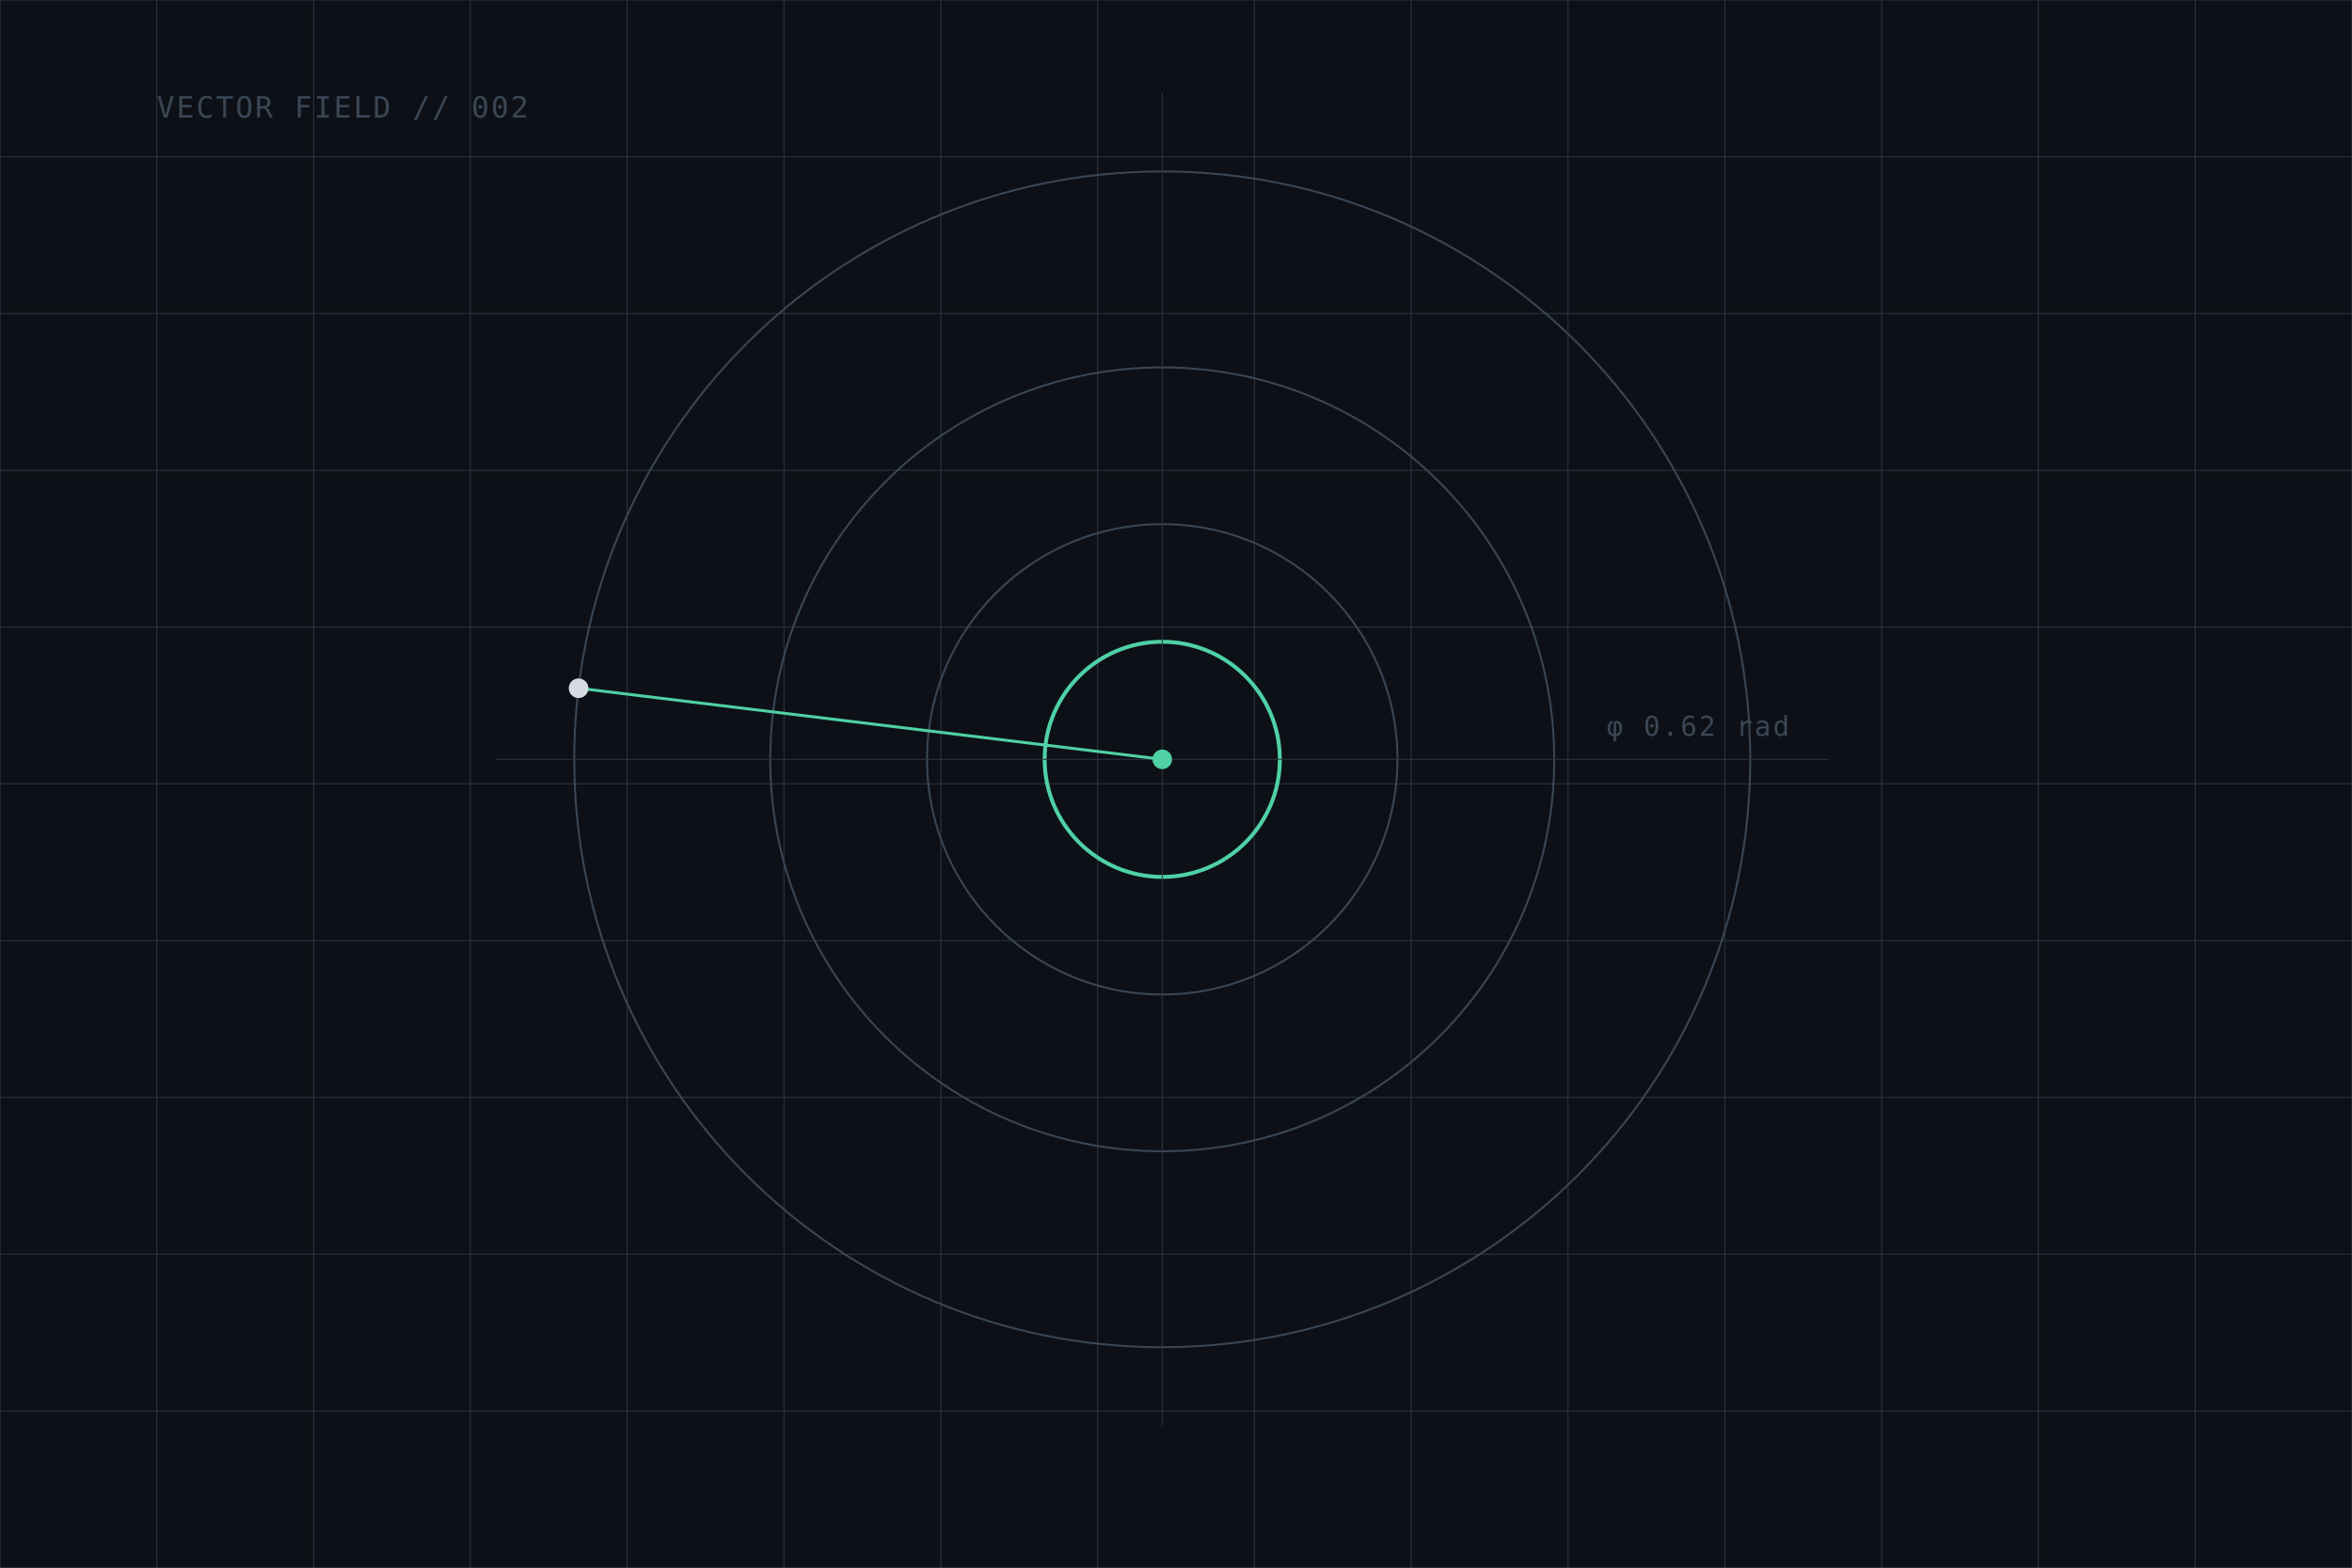
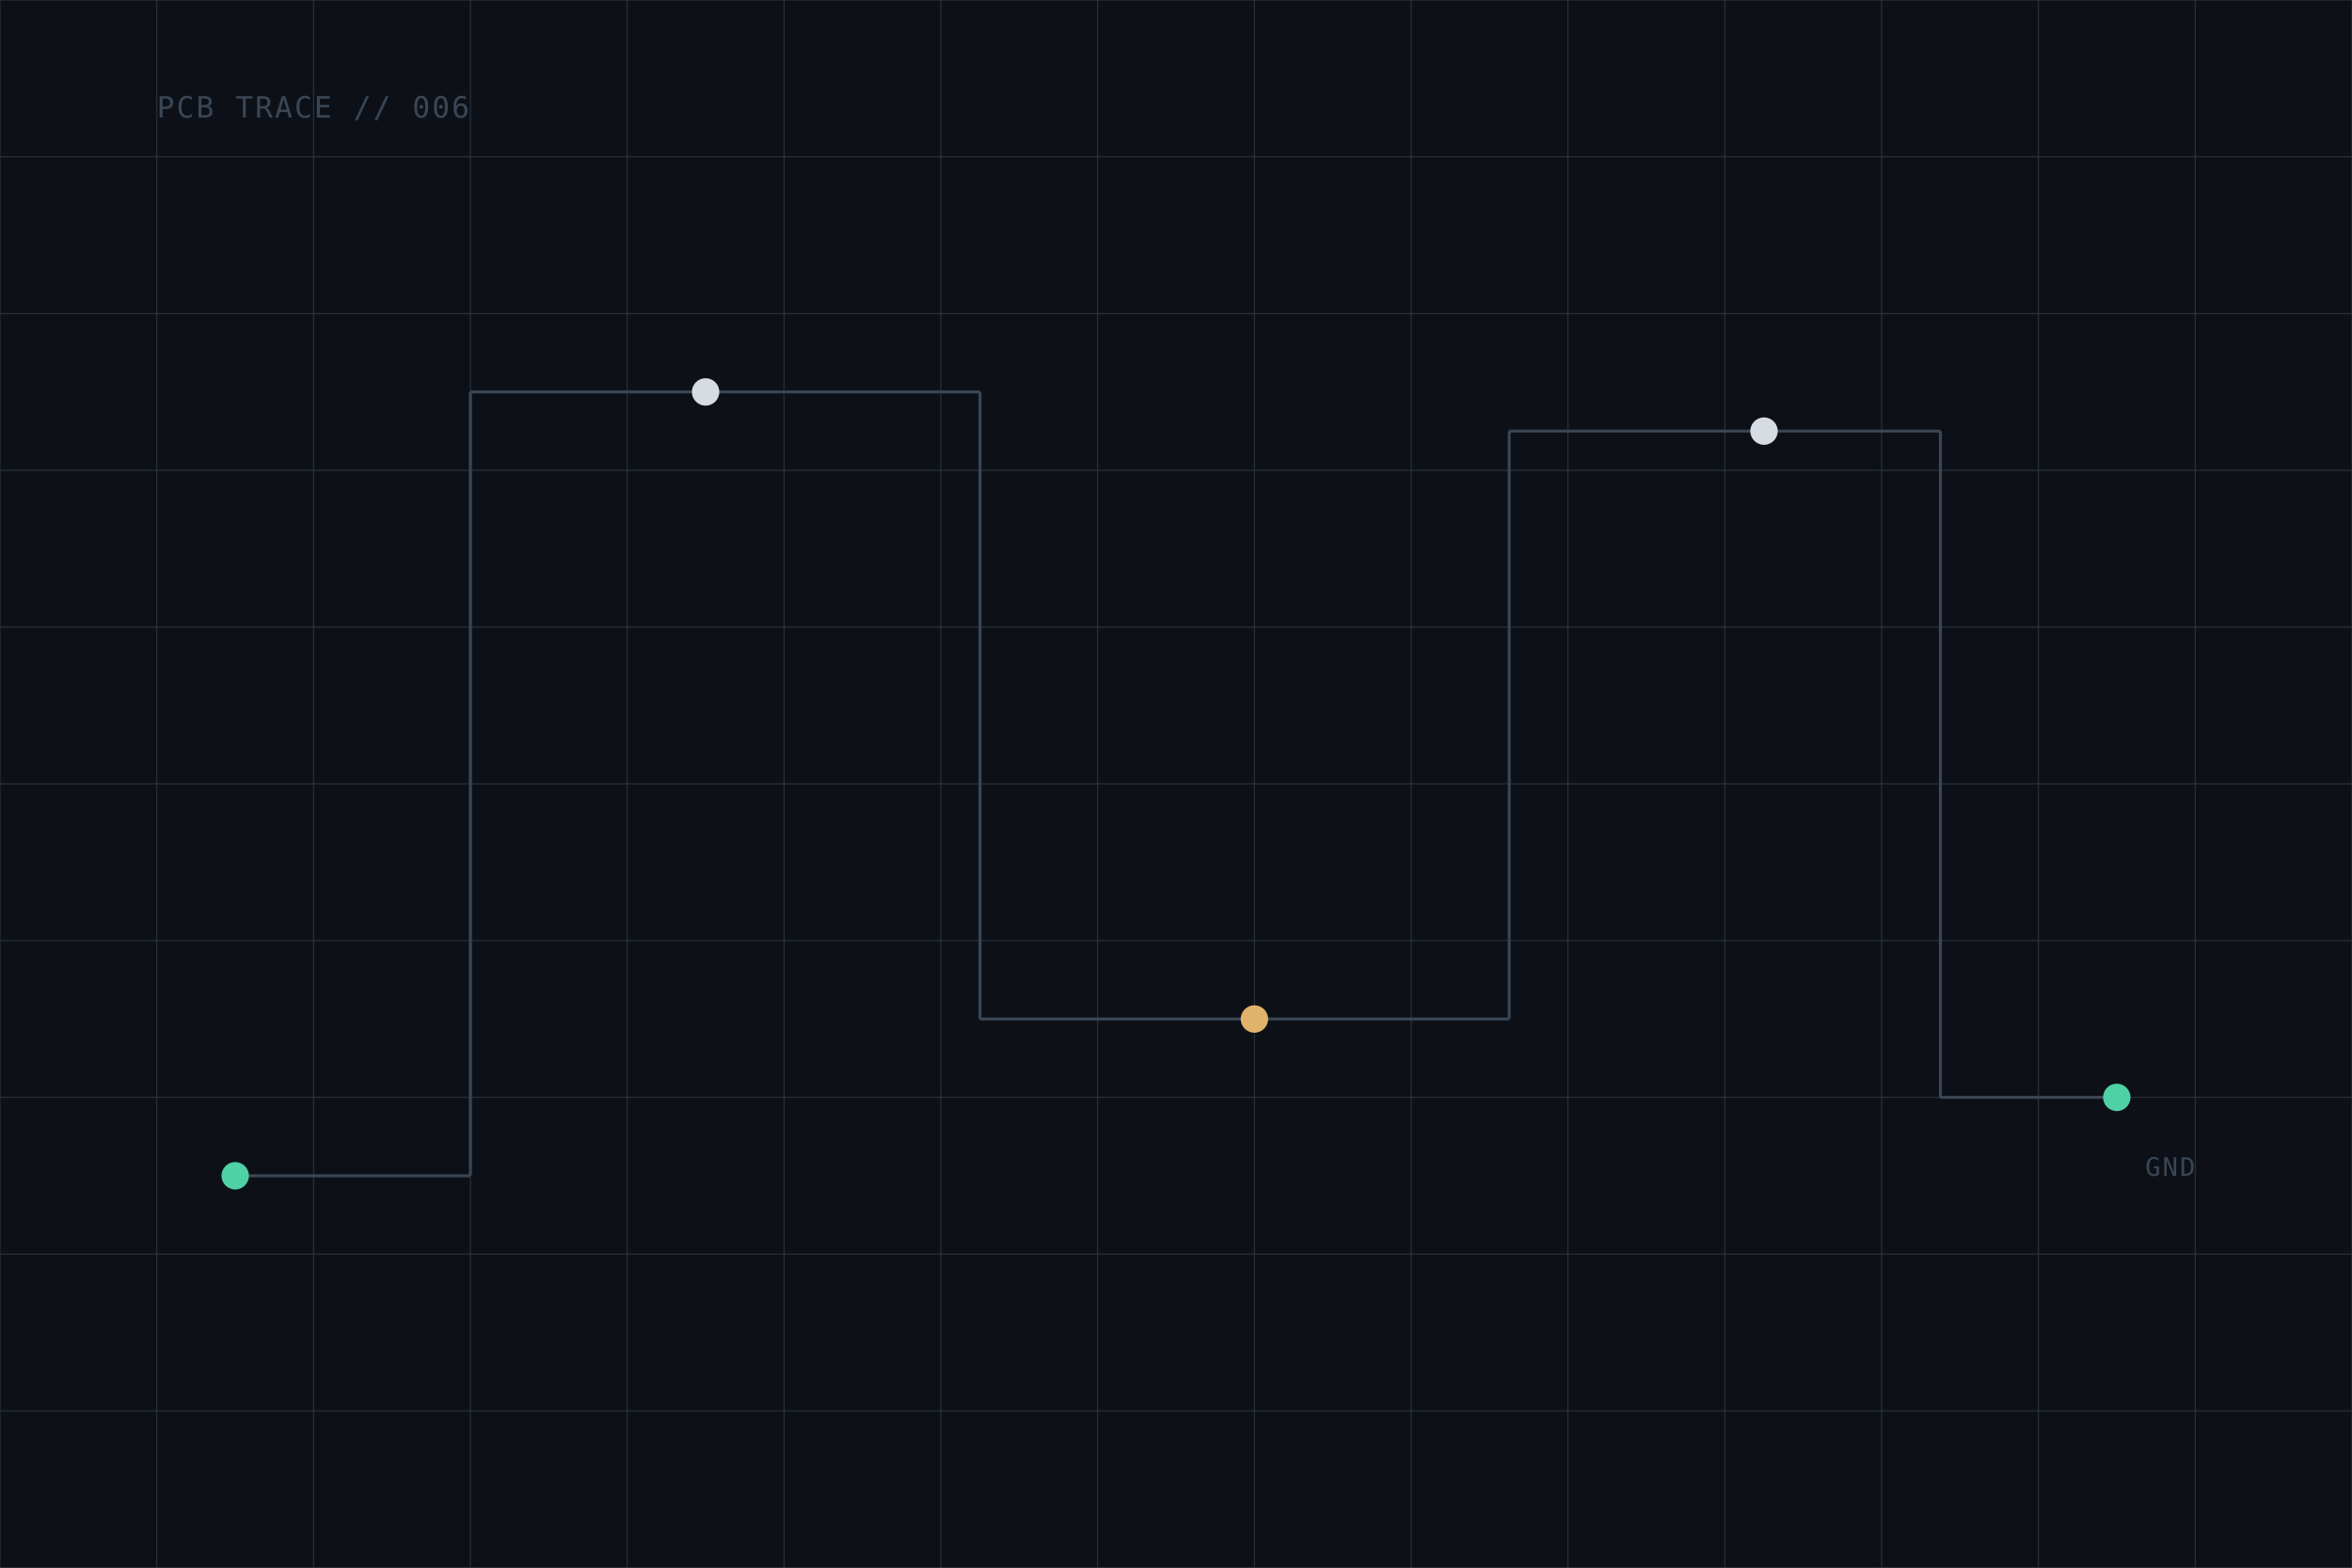
- <svg xmlns="http://www.w3.org/2000/svg" viewBox="0 0 1200 800" width="1200" height="800" role="img" aria-label="why-we-write-everything-down">
+ <svg xmlns="http://www.w3.org/2000/svg" viewBox="0 0 1200 800" width="1200" height="800" role="img" aria-label="reading-man-pages">
  <rect width="1200" height="800" fill="#0d1117" />
  <rect x="0" y="0" width="1200" height="800" fill="#0d1117" stroke="undefined" stroke-width="1" />
  <line x1="0" y1="0" x2="0" y2="800" stroke="#2c3540" stroke-width="0.5" />
  <line x1="80" y1="0" x2="80" y2="800" stroke="#2c3540" stroke-width="0.5" />
  <line x1="160" y1="0" x2="160" y2="800" stroke="#2c3540" stroke-width="0.5" />
  <line x1="240" y1="0" x2="240" y2="800" stroke="#2c3540" stroke-width="0.5" />
  <line x1="320" y1="0" x2="320" y2="800" stroke="#2c3540" stroke-width="0.5" />
  <line x1="400" y1="0" x2="400" y2="800" stroke="#2c3540" stroke-width="0.5" />
  <line x1="480" y1="0" x2="480" y2="800" stroke="#2c3540" stroke-width="0.5" />
  <line x1="560" y1="0" x2="560" y2="800" stroke="#2c3540" stroke-width="0.5" />
  <line x1="640" y1="0" x2="640" y2="800" stroke="#2c3540" stroke-width="0.5" />
  <line x1="720" y1="0" x2="720" y2="800" stroke="#2c3540" stroke-width="0.5" />
  <line x1="800" y1="0" x2="800" y2="800" stroke="#2c3540" stroke-width="0.5" />
  <line x1="880" y1="0" x2="880" y2="800" stroke="#2c3540" stroke-width="0.5" />
  <line x1="960" y1="0" x2="960" y2="800" stroke="#2c3540" stroke-width="0.5" />
  <line x1="1040" y1="0" x2="1040" y2="800" stroke="#2c3540" stroke-width="0.5" />
  <line x1="1120" y1="0" x2="1120" y2="800" stroke="#2c3540" stroke-width="0.5" />
  <line x1="1200" y1="0" x2="1200" y2="800" stroke="#2c3540" stroke-width="0.5" />
  <line x1="0" y1="0" x2="1200" y2="0" stroke="#2c3540" stroke-width="0.5" />
  <line x1="0" y1="80" x2="1200" y2="80" stroke="#2c3540" stroke-width="0.5" />
  <line x1="0" y1="160" x2="1200" y2="160" stroke="#2c3540" stroke-width="0.5" />
  <line x1="0" y1="240" x2="1200" y2="240" stroke="#2c3540" stroke-width="0.5" />
  <line x1="0" y1="320" x2="1200" y2="320" stroke="#2c3540" stroke-width="0.5" />
  <line x1="0" y1="400" x2="1200" y2="400" stroke="#2c3540" stroke-width="0.5" />
  <line x1="0" y1="480" x2="1200" y2="480" stroke="#2c3540" stroke-width="0.5" />
  <line x1="0" y1="560" x2="1200" y2="560" stroke="#2c3540" stroke-width="0.5" />
  <line x1="0" y1="640" x2="1200" y2="640" stroke="#2c3540" stroke-width="0.5" />
  <line x1="0" y1="720" x2="1200" y2="720" stroke="#2c3540" stroke-width="0.5" />
  <line x1="0" y1="800" x2="1200" y2="800" stroke="#2c3540" stroke-width="0.5" />
-   <circle cx="592.981" cy="387.493" r="60" fill="none" stroke="#4fd1a5" stroke-width="2" />
-   <circle cx="592.981" cy="387.493" r="60" fill="none" stroke="none" stroke-width="1" />
-   <circle cx="592.981" cy="387.493" r="120" fill="none" stroke="#3a4655" stroke-width="1" />
-   <circle cx="592.981" cy="387.493" r="120" fill="none" stroke="none" stroke-width="1" />
-   <circle cx="592.981" cy="387.493" r="200" fill="none" stroke="#3a4655" stroke-width="1" />
-   <circle cx="592.981" cy="387.493" r="200" fill="none" stroke="none" stroke-width="1" />
-   <circle cx="592.981" cy="387.493" r="300" fill="none" stroke="#3a4655" stroke-width="1" />
-   <circle cx="592.981" cy="387.493" r="300" fill="none" stroke="none" stroke-width="1" />
-   <line x1="252.981" y1="387.493" x2="932.981" y2="387.493" stroke="#2c3540" stroke-width="0.5" />
-   <line x1="592.981" y1="47.493" x2="592.981" y2="727.493" stroke="#2c3540" stroke-width="0.5" />
-   <circle cx="592.981" cy="387.493" r="5" fill="#4fd1a5" stroke="none" stroke-width="1" />
-   <line x1="592.981" y1="387.493" x2="295.183" y2="351.209" stroke="#4fd1a5" stroke-width="1.5" />
-   <circle cx="295.183" cy="351.209" r="5" fill="#d7dce3" stroke="none" stroke-width="1" />
-   <text x="912.981" y="375.493" font-family="monospace" font-size="14" fill="#3a4655" text-anchor="end" letter-spacing="1">φ 0.62 rad</text>
-   <text x="80" y="60" font-family="monospace" font-size="15" fill="#3a4655" text-anchor="start" letter-spacing="1">VECTOR FIELD // 002</text>
+   <line x1="120" y1="600" x2="240" y2="600" stroke="#3a4655" stroke-width="1.5" />
+   <line x1="240" y1="600" x2="240" y2="200" stroke="#3a4655" stroke-width="1.5" />
+   <line x1="240" y1="200" x2="360" y2="200" stroke="#3a4655" stroke-width="1.5" />
+   <line x1="360" y1="200" x2="500" y2="200" stroke="#3a4655" stroke-width="1.5" />
+   <line x1="500" y1="200" x2="500" y2="520" stroke="#3a4655" stroke-width="1.5" />
+   <line x1="500" y1="520" x2="640" y2="520" stroke="#3a4655" stroke-width="1.5" />
+   <line x1="640" y1="520" x2="770" y2="520" stroke="#3a4655" stroke-width="1.5" />
+   <line x1="770" y1="520" x2="770" y2="220" stroke="#3a4655" stroke-width="1.5" />
+   <line x1="770" y1="220" x2="900" y2="220" stroke="#3a4655" stroke-width="1.5" />
+   <line x1="900" y1="220" x2="990" y2="220" stroke="#3a4655" stroke-width="1.5" />
+   <line x1="990" y1="220" x2="990" y2="560" stroke="#3a4655" stroke-width="1.5" />
+   <line x1="990" y1="560" x2="1080" y2="560" stroke="#3a4655" stroke-width="1.5" />
+   <circle cx="120" cy="600" r="7" fill="#4fd1a5" stroke="none" stroke-width="1" />
+   <circle cx="360" cy="200" r="7" fill="#d7dce3" stroke="none" stroke-width="1" />
+   <circle cx="640" cy="520" r="7" fill="#e0b26a" stroke="none" stroke-width="1" />
+   <circle cx="900" cy="220" r="7" fill="#d7dce3" stroke="none" stroke-width="1" />
+   <circle cx="1080" cy="560" r="7" fill="#4fd1a5" stroke="none" stroke-width="1" />
+   <text x="80" y="60" font-family="monospace" font-size="15" fill="#3a4655" text-anchor="start" letter-spacing="1">PCB TRACE // 006</text>
+   <text x="1120" y="600" font-family="monospace" font-size="13" fill="#3a4655" text-anchor="end" letter-spacing="1">GND</text>
</svg>
